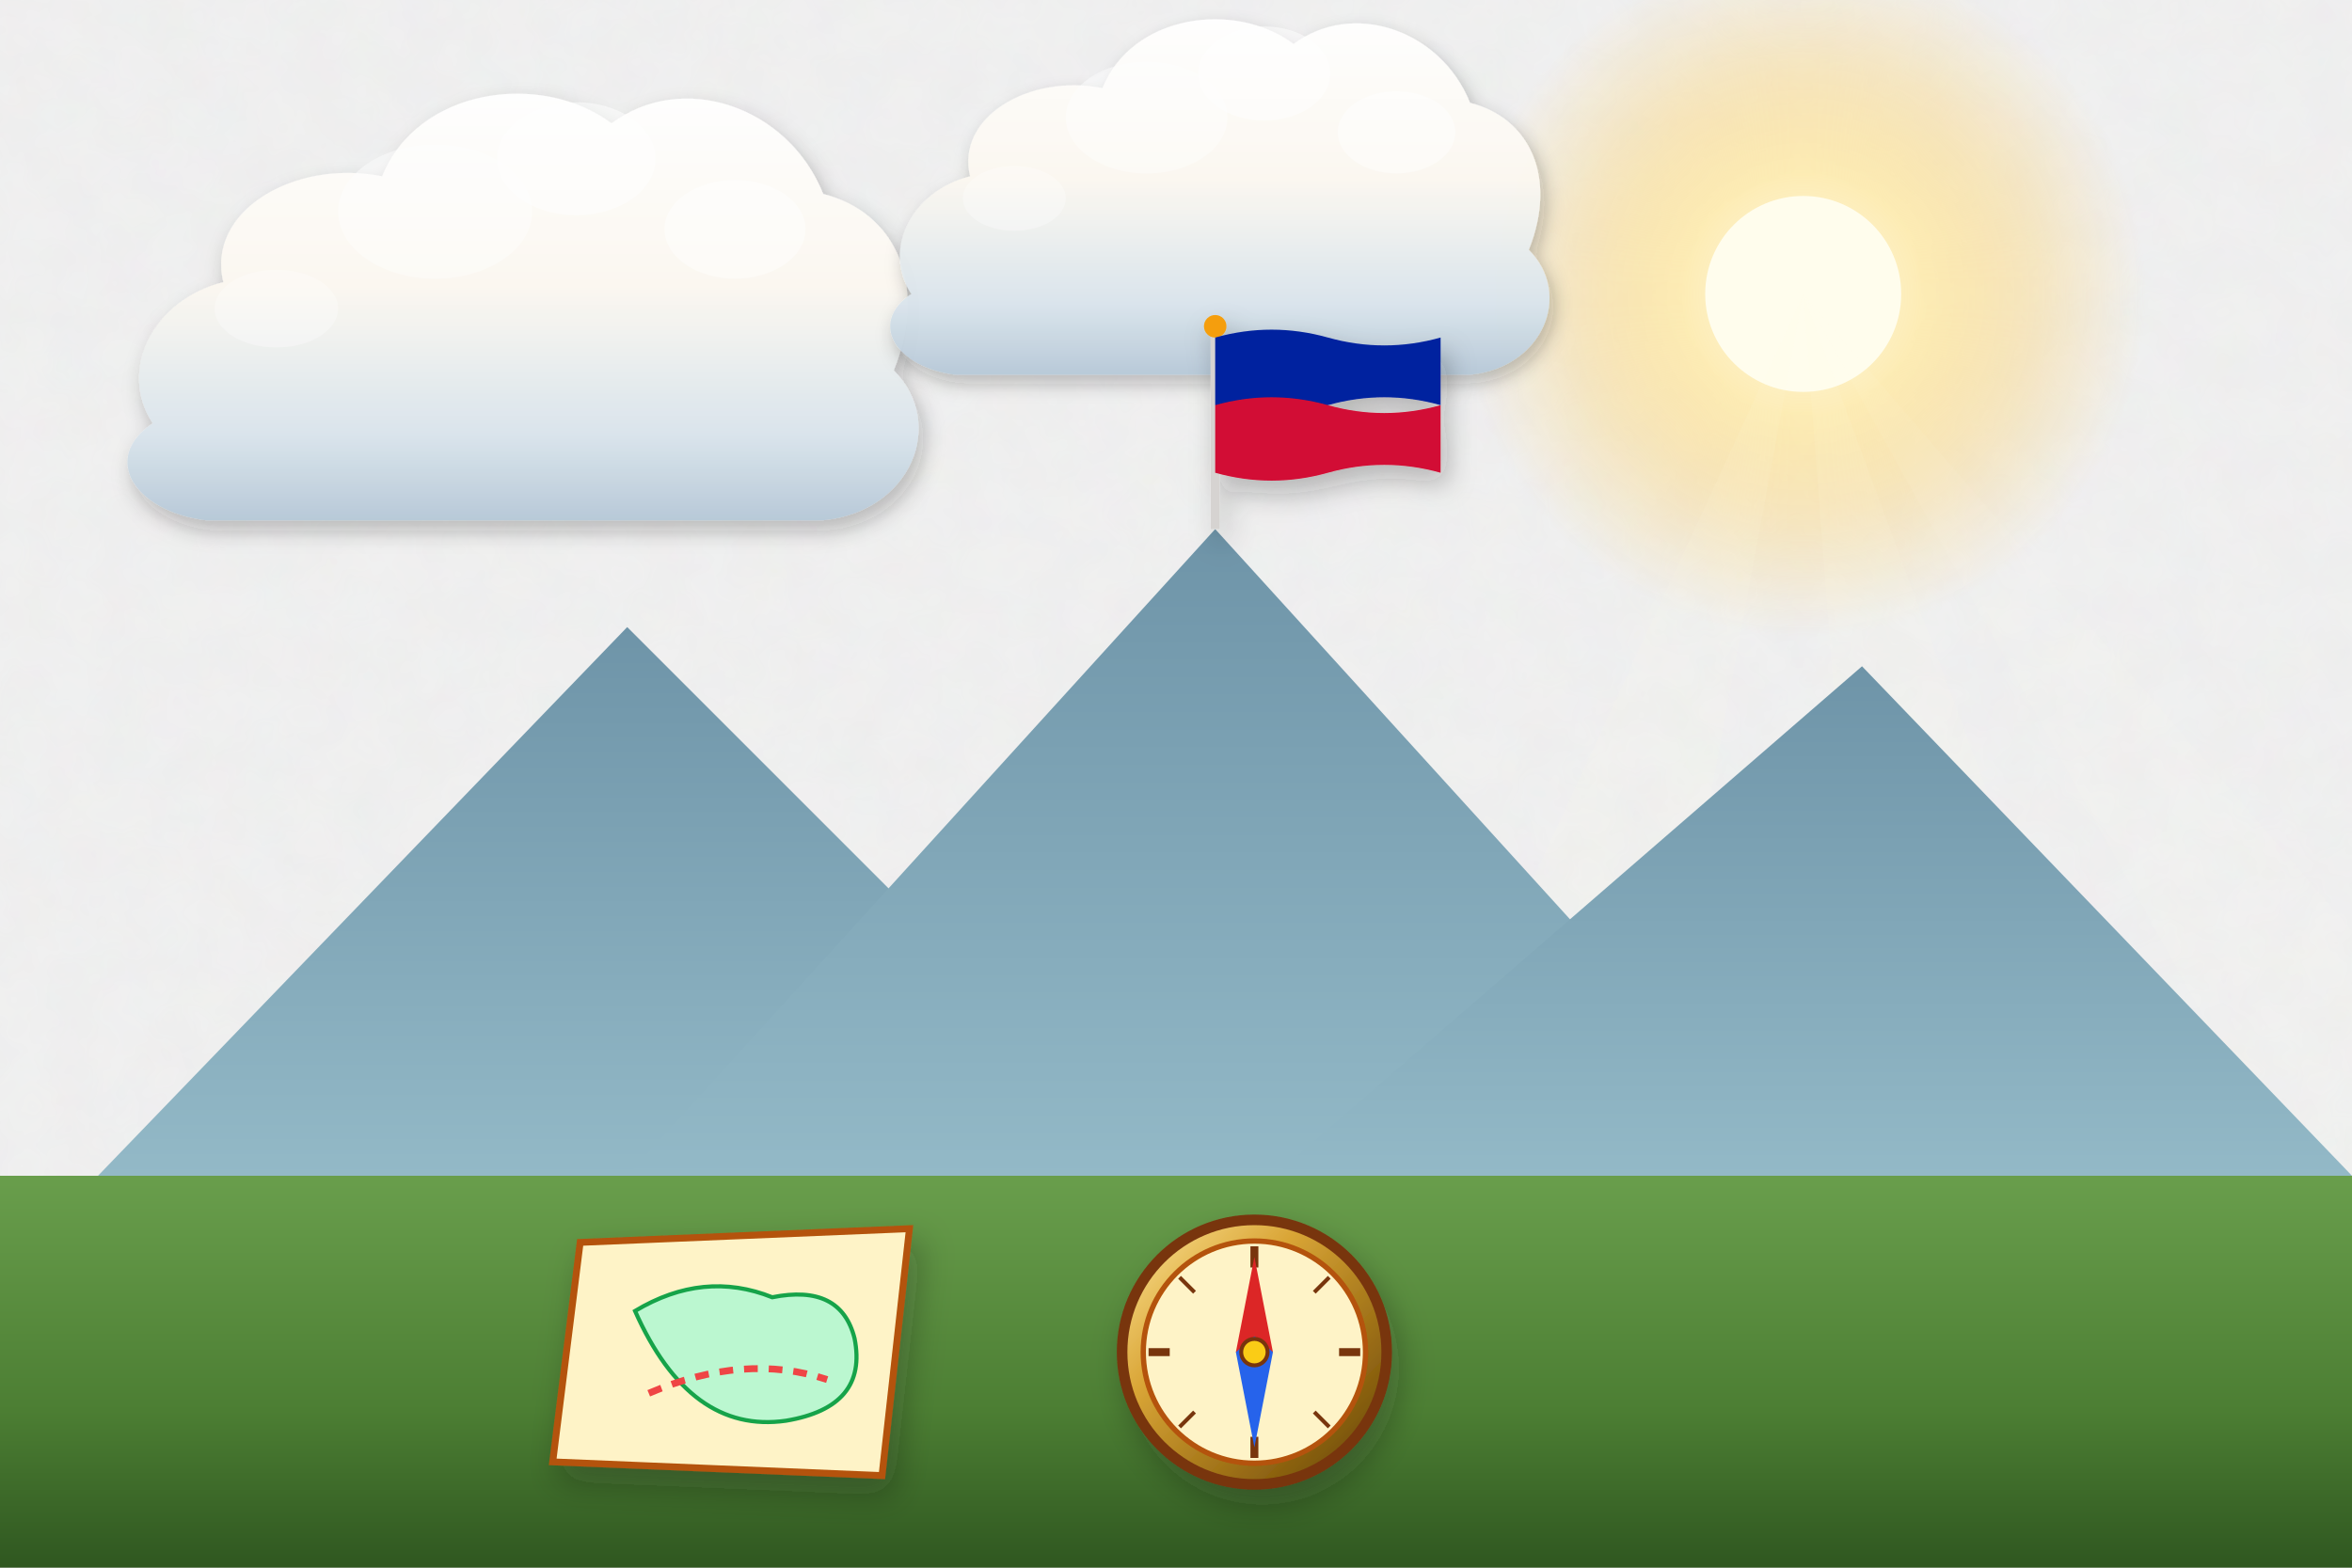
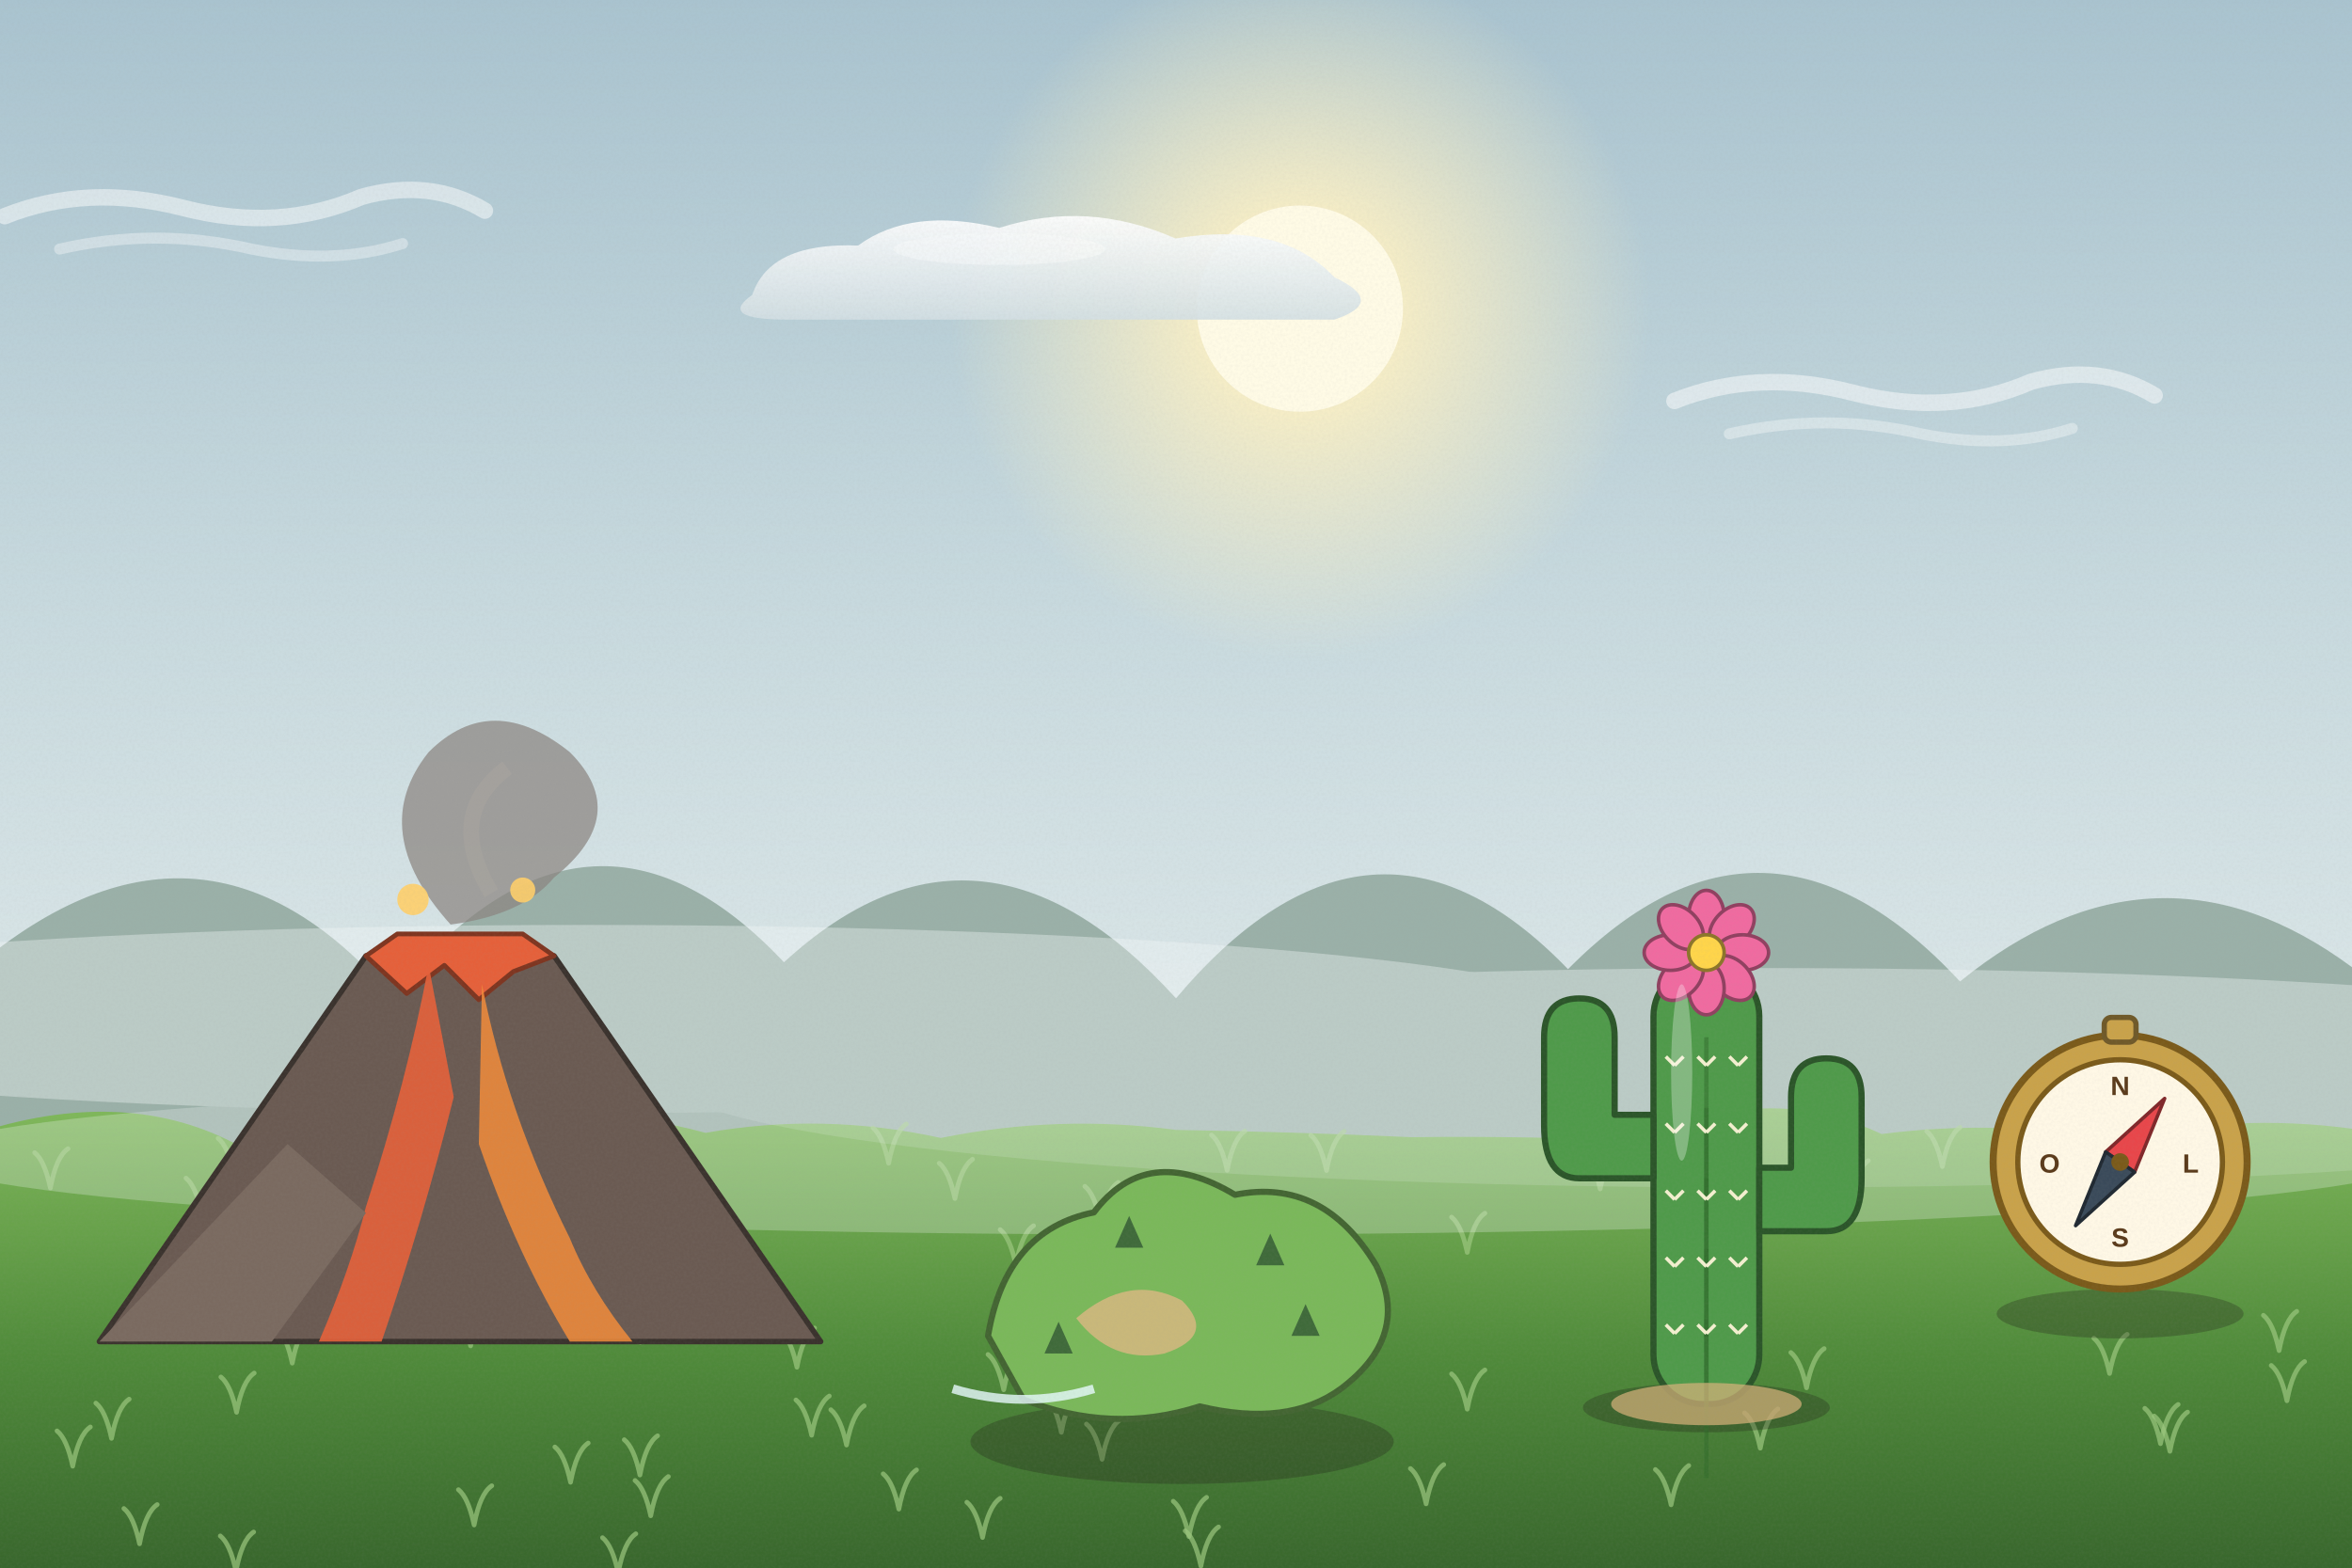
<svg xmlns="http://www.w3.org/2000/svg" viewBox="0 0 1200 800" width="1200" height="800">
  <defs>
-     <filter id="ghibliPaper" x="0%" y="0%" width="100%" height="100%">
-       <feTurbulence type="fractalNoise" baseFrequency="0.04" numOctaves="3" result="noise" seed="42" />
-       <feColorMatrix type="matrix" values="1 0 0 0 0  0 1 0 0 0  0 0 1 0 0  0 0 0 0.035 0" in="noise" result="coloredNoise" />
-       <feComposite operator="in" in2="SourceGraphic" />
+     <linearGradient id="woodTone" x1="0" y1="0" x2="1" y2="0">
+       <stop offset="0" stop-color="#a77649" />
+       <stop offset=".5" stop-color="#7d5231" />
+       <stop offset="1" stop-color="#5a381e" />
+     </linearGradient>
+     <linearGradient id="stoneTone" x1="0" y1="0" x2="0" y2="1">
+       <stop offset="0" stop-color="#c5beb3" />
+       <stop offset="1" stop-color="#7c7468" />
+     </linearGradient>
+     <filter id="softShadow" x="-20%" y="-20%" width="140%" height="140%">
+       <feDropShadow dx="2" dy="5" stdDeviation="4" flood-color="#1b1a14" flood-opacity=".25" />
    </filter>
-     <filter id="softGlow" x="-20%" y="-20%" width="140%" height="140%">
-       <feGaussianBlur stdDeviation="8" result="blur" />
-       <feComposite in="SourceGraphic" in2="blur" operator="over" />
+     <filter id="grain" x="0" y="0" width="100%" height="100%">
+       <feTurbulence type="fractalNoise" baseFrequency=".7" numOctaves="2" seed="11" />
+       <feColorMatrix type="matrix" values="0 0 0 0 .34  0 0 0 0 .34  0 0 0 0 .32  0 0 0 .22 -.07" />
    </filter>
-     <filter id="dropShadow" x="-20%" y="-20%" width="140%" height="140%">
-       <feDropShadow dx="3" dy="6" stdDeviation="6" flood-color="#141e28" flood-opacity="0.28" />
-     </filter>
-     <linearGradient id="skyDay" x1="0" y1="0" x2="0" y2="1">
-       <stop offset="0%" stop-color="#236ca7" />
-       <stop offset="35%" stop-color="#5fa3d6" />
-       <stop offset="70%" stop-color="#b8e1f2" />
-       <stop offset="100%" stop-color="#fdf3dc" />
-     </linearGradient>
-     <linearGradient id="skySunset" x1="0" y1="0" x2="0" y2="1">
-       <stop offset="0%" stop-color="#31396b" />
-       <stop offset="35%" stop-color="#73507b" />
-       <stop offset="65%" stop-color="#cb6b5c" />
-       <stop offset="85%" stop-color="#f29e5a" />
-       <stop offset="100%" stop-color="#fedaa2" />
-     </linearGradient>
-     <linearGradient id="skyDusk" x1="0" y1="0" x2="0" y2="1">
-       <stop offset="0%" stop-color="#121832" />
-       <stop offset="40%" stop-color="#262f56" />
-       <stop offset="70%" stop-color="#4e3d64" />
-       <stop offset="90%" stop-color="#915264" />
-       <stop offset="100%" stop-color="#d6846c" />
-     </linearGradient>
-     <linearGradient id="cloudBodyDay" x1="0" y1="0" x2="0" y2="1">
-       <stop offset="0%" stop-color="#ffffff" />
-       <stop offset="45%" stop-color="#fcf8f0" />
-       <stop offset="80%" stop-color="#d9e4ec" />
-       <stop offset="100%" stop-color="#b6c8d7" />
-     </linearGradient>
-     <linearGradient id="cloudBodySunset" x1="0" y1="0" x2="0" y2="1">
-       <stop offset="0%" stop-color="#fff5e6" />
-       <stop offset="40%" stop-color="#fbd0a5" />
-       <stop offset="75%" stop-color="#cf8ca0" />
-       <stop offset="100%" stop-color="#7e607c" />
-     </linearGradient>
-     <radialGradient id="sunGlowDay" cx="50%" cy="50%" r="50%">
-       <stop offset="0%" stop-color="#fffced" stop-opacity="1" />
-       <stop offset="35%" stop-color="#ffebaa" stop-opacity="0.85" />
-       <stop offset="70%" stop-color="#ffd573" stop-opacity="0.35" />
-       <stop offset="100%" stop-color="#ffd573" stop-opacity="0" />
+     <linearGradient id="skyMain" x1="0" y1="0" x2="0" y2="1">
+       <stop offset="0" stop-color="#a9c3cf" />
+       <stop offset=".38" stop-color="#c7d9de" />
+       <stop offset=".72" stop-color="#dfe9ea" />
+       <stop offset="1" stop-color="#f2f4ee" />
+     </linearGradient>
+     <linearGradient id="cloudG" x1="0" y1="0" x2="0" y2="1">
+       <stop offset="0" stop-color="#ffffff" />
+       <stop offset="1" stop-color="#d3dfe3" />
+     </linearGradient>
+     <radialGradient id="sunG">
+       <stop offset="0" stop-color="#fffbe6" />
+       <stop offset=".3" stop-color="#fff2c4" stop-opacity=".85" />
+       <stop offset="1" stop-color="#fff2c4" stop-opacity="0" />
    </radialGradient>
-     <radialGradient id="sunGlowSunset" cx="50%" cy="50%" r="50%">
-       <stop offset="0%" stop-color="#fff8db" stop-opacity="1" />
-       <stop offset="30%" stop-color="#ffb753" stop-opacity="0.9" />
-       <stop offset="65%" stop-color="#f46e45" stop-opacity="0.4" />
-       <stop offset="100%" stop-color="#e04a43" stop-opacity="0" />
-     </radialGradient>
-     <linearGradient id="hillDistant" x1="0" y1="0" x2="0" y2="1">
-       <stop offset="0%" stop-color="#6e94a8" />
-       <stop offset="100%" stop-color="#93b9c7" />
-     </linearGradient>
-     <linearGradient id="hillMid" x1="0" y1="0" x2="0" y2="1">
-       <stop offset="0%" stop-color="#4a7c4f" />
-       <stop offset="50%" stop-color="#3c6a40" />
-       <stop offset="100%" stop-color="#2d5231" />
-     </linearGradient>
-     <linearGradient id="hillNear" x1="0" y1="0" x2="0" y2="1">
-       <stop offset="0%" stop-color="#699e4c" />
-       <stop offset="60%" stop-color="#4c7e33" />
-       <stop offset="100%" stop-color="#2f5720" />
-     </linearGradient>
-     <linearGradient id="woodTone" x1="0" y1="0" x2="0" y2="1">
-       <stop offset="0%" stop-color="#9c6d48" />
-       <stop offset="50%" stop-color="#784f30" />
-       <stop offset="100%" stop-color="#55341c" />
-     </linearGradient>
-     <linearGradient id="brassTone" x1="0" y1="0" x2="1" y2="1">
-       <stop offset="0%" stop-color="#ffe699" />
-       <stop offset="35%" stop-color="#d9a536" />
-       <stop offset="70%" stop-color="#996c14" />
-       <stop offset="100%" stop-color="#5e4007" />
-     </linearGradient>
-     <linearGradient id="stoneTone" x1="0" y1="0" x2="0" y2="1">
-       <stop offset="0%" stop-color="#c5beb3" />
-       <stop offset="60%" stop-color="#999184" />
-       <stop offset="100%" stop-color="#6c6458" />
-     </linearGradient>
-     <linearGradient id="waterTone" x1="0" y1="0" x2="0" y2="1">
-       <stop offset="0%" stop-color="#47a5be" />
-       <stop offset="50%" stop-color="#2a7796" />
-       <stop offset="100%" stop-color="#144d6a" />
+     <linearGradient id="gndG" x1="0" y1="0" x2="0" y2="1">
+       <stop offset="0" stop-color="#7fb85a" />
+       <stop offset=".5" stop-color="#4f8a3a" />
+       <stop offset="1" stop-color="#34602a" />
    </linearGradient>
  </defs>
-   <rect width="1200" height="800" fill="url(#skyDay)" filter="url(#ghibliPaper)" />
+   <rect width="1200" height="800" fill="url(#skyMain)" />
  <g>
-     <circle cx="920" cy="150" r="175" fill="url(#sunGlowDay)" />
-     <circle cx="920" cy="150" r="50" fill="#fffded" />
-     <polygon points="920,150 620,800 800,800" fill="#fffbe6" opacity="0.08" />
-     <polygon points="920,150 970,800 1160,800" fill="#fffbe6" opacity="0.08" />
-     <polygon points="920,150 1280,800 1480,800" fill="#fffbe6" opacity="0.06" />
-   </g>
-   <g transform="translate(240, 180) scale(0.9)" opacity="0.95">
-     <path d="M-180,40        C-200,10 -180,-30 -140,-40        C-150,-80 -100,-110 -50,-100        C-30,-150 40,-160 80,-130        C120,-160 180,-140 200,-90        C240,-80 260,-40 240,10        C270,40 250,90 200,95        L-150,95        C-190,90 -210,60 -180,40 Z" fill="url(#cloudBodyDay)" filter="url(#dropShadow)" />
-     <ellipse cx="60" cy="-110" rx="45" ry="32" fill="#ffffff" opacity="0.55" />
-     <ellipse cx="-20" cy="-80" rx="55" ry="38" fill="#ffffff" opacity="0.45" />
-     <ellipse cx="150" cy="-70" rx="40" ry="28" fill="#ffffff" opacity="0.5" />
-     <ellipse cx="-110" cy="-25" rx="35" ry="22" fill="#ffffff" opacity="0.35" />
-   </g>
-   <g transform="translate(600, 120) scale(0.75)" opacity="0.95">
-     <path d="M-180,40        C-200,10 -180,-30 -140,-40        C-150,-80 -100,-110 -50,-100        C-30,-150 40,-160 80,-130        C120,-160 180,-140 200,-90        C240,-80 260,-40 240,10        C270,40 250,90 200,95        L-150,95        C-190,90 -210,60 -180,40 Z" fill="url(#cloudBodyDay)" filter="url(#dropShadow)" />
-     <ellipse cx="60" cy="-110" rx="45" ry="32" fill="#ffffff" opacity="0.55" />
-     <ellipse cx="-20" cy="-80" rx="55" ry="38" fill="#ffffff" opacity="0.45" />
-     <ellipse cx="150" cy="-70" rx="40" ry="28" fill="#ffffff" opacity="0.5" />
-     <ellipse cx="-110" cy="-25" rx="35" ry="22" fill="#ffffff" opacity="0.35" />
-   </g>
-   <polygon points="50,600 320,320 600,600" fill="url(#hillDistant)" />
-   <polygon points="320,600 620,270 920,600" fill="url(#hillDistant)" />
-   <polygon points="650,600 950,340 1200,600" fill="url(#hillDistant)" />
-   <path d="M-50,600 L1250,600 L1250,800 L-50,800 Z" fill="url(#hillNear)" />
-   <g transform="translate(620, 270) scale(1.15)" filter="url(#dropShadow)">
-     <line x1="0" y1="0" x2="0" y2="-90" stroke="#d6d3d1" stroke-width="4" />
-     <circle cx="0" cy="-90" r="5" fill="#f59e0b" />
-     <path d="M0,-85 Q25,-92 50,-85 T100,-85 L100,-55 Q75,-62 50,-55 T0,-55 Z" fill="#00209f" />
-     <path d="M0,-55 Q25,-62 50,-55 T100,-55 L100,-25 Q75,-32 50,-25 T0,-25 Z" fill="#d21034" />
-   </g>
-   <g transform="translate(380, 690) scale(1.4)" filter="url(#dropShadow)">
-     <path d="M-60,-40 L60,-45 L50,45 L-70,40 Z" fill="#fef3c7" stroke="#b45309" stroke-width="2.5" />
-     <path d="M-40,-15 Q-15,-30 10,-20 Q35,-25 40,-5 Q45,20 15,25 Q-20,30 -40,-15 Z" fill="#bbf7d0" stroke="#16a34a" stroke-width="1.5" />
-     <path d="M-35,15 Q0,0 30,10" stroke="#ef4444" stroke-width="2.5" stroke-dasharray="5 4" fill="none" />
-   </g>
-   <g transform="translate(640, 690) scale(1.35)" filter="url(#dropShadow)">
-     <circle cx="0" cy="0" r="50" fill="url(#brassTone)" stroke="#78350f" stroke-width="4" />
-     <circle cx="0" cy="0" r="42" fill="#fef3c7" stroke="#b45309" stroke-width="2" />
-     <line x1="0" y1="-40" x2="0" y2="-32" stroke="#78350f" stroke-width="3" transform="rotate(0 0 0)" />
-     <line x1="0" y1="-40" x2="0" y2="-32" stroke="#78350f" stroke-width="1.5" transform="rotate(45 0 0)" />
-     <line x1="0" y1="-40" x2="0" y2="-32" stroke="#78350f" stroke-width="3" transform="rotate(90 0 0)" />
-     <line x1="0" y1="-40" x2="0" y2="-32" stroke="#78350f" stroke-width="1.5" transform="rotate(135 0 0)" />
-     <line x1="0" y1="-40" x2="0" y2="-32" stroke="#78350f" stroke-width="3" transform="rotate(180 0 0)" />
-     <line x1="0" y1="-40" x2="0" y2="-32" stroke="#78350f" stroke-width="1.5" transform="rotate(225 0 0)" />
-     <line x1="0" y1="-40" x2="0" y2="-32" stroke="#78350f" stroke-width="3" transform="rotate(270 0 0)" />
-     <line x1="0" y1="-40" x2="0" y2="-32" stroke="#78350f" stroke-width="1.5" transform="rotate(315 0 0)" />
-     <polygon points="0,-36 7,0 0,6 -7,0" fill="#dc2626" />
-     <polygon points="0,36 7,0 0,-6 -7,0" fill="#2563eb" />
-     <circle cx="0" cy="0" r="5" fill="#facc15" stroke="#78350f" stroke-width="1.5" />
-   </g>
+     <circle cx="663.2" cy="157.5" r="178.84" fill="url(#sunG)" />
+     <circle cx="663.2" cy="157.5" r="52.6" fill="#fffbe6" />
+   </g>
+   <g transform="translate(114.4,103.3) scale(0.7)" opacity="0.9">
+     <path d="M-160,10 Q-100,-14 -30,4 Q40,22 100,-4 Q150,-18 190,6" stroke="#fff" stroke-width="12" stroke-linecap="round" fill="none" opacity=".55" />
+     <path d="M-120,34 Q-50,18 20,34 Q80,46 130,30" stroke="#fff" stroke-width="8" stroke-linecap="round" fill="none" opacity=".4" />
+   </g>
+   <g transform="translate(536.8,132.5) scale(0.9)" opacity="0.9">
+     <path d="M-170,20 Q-160,-10 -110,-8 Q-80,-30 -30,-18 Q20,-34 70,-12 Q130,-22 160,10 Q190,24 160,34 L-150,34 Q-190,34 -170,20 Z" fill="url(#cloudG)" />
+     <ellipse cx="-30" cy="-6" rx="60" ry="9" fill="#fff" opacity=".45" />
+   </g>
+   <g transform="translate(966.3,197.6) scale(0.7)" opacity="0.9">
+     <path d="M-160,10 Q-100,-14 -30,4 Q40,22 100,-4 Q150,-18 190,6" stroke="#fff" stroke-width="12" stroke-linecap="round" fill="none" opacity=".55" />
+     <path d="M-120,34 Q-50,18 20,34 Q80,46 130,30" stroke="#fff" stroke-width="8" stroke-linecap="round" fill="none" opacity=".4" />
+   </g>
+   <path d="M-20,640 L-20,500 Q100,392.385 200,508.385 Q300,384.944 400,491.054 Q500,399.178 600,509.447 Q700,390.853 800,494.58 Q900,393.28 1000,500.849 Q1100,419.631 1200,493.557 Q1300,401.08 1400,501.437 L1240,640 Z" fill="#9ab0a8" />
+   <g>
+     <path d="M-20,581 Q60,552.4 120,583.6 Q180,558.8 240,577.2 Q300,561.6 360,578.1 Q420,567.5 480,580.7 Q540,568.6 600,576.6 Q660,577.6 720,580.3 Q780,579.6 840,582.3 Q900,550.8 960,578.7 Q1020,571 1080,581.7 Q1140,567.9 1200,576 Q1260,573.3 1320,578 L1240,820 L-20,820 Z" fill="url(#gndG)" />
+     <path d="M562.3,744.7 q-3,-14 -8,-18 M562.3,744.7 q3,-16 9,-20" stroke="#9bc87e" stroke-width="2.4" fill="none" stroke-linecap="round" opacity=".7" />
+     <path d="M501.3,784.6 q-3,-14 -8,-18 M501.3,784.6 q3,-16 9,-20" stroke="#9bc87e" stroke-width="2.4" fill="none" stroke-linecap="round" opacity=".7" />
+     <path d="M676.8,597.3 q-3,-14 -8,-18 M676.8,597.3 q3,-16 9,-20" stroke="#9bc87e" stroke-width="2.4" fill="none" stroke-linecap="round" opacity=".7" />
+     <path d="M561.5,623.4 q-3,-14 -8,-18 M561.5,623.4 q3,-16 9,-20" stroke="#9bc87e" stroke-width="2.4" fill="none" stroke-linecap="round" opacity=".7" />
+     <path d="M944.2,612.3 q-3,-14 -8,-18 M944.2,612.3 q3,-16 9,-20" stroke="#9bc87e" stroke-width="2.4" fill="none" stroke-linecap="round" opacity=".7" />
+     <path d="M487.2,611.6 q-3,-14 -8,-18 M487.2,611.6 q3,-16 9,-20" stroke="#9bc87e" stroke-width="2.4" fill="none" stroke-linecap="round" opacity=".7" />
+     <path d="M120.4,801.8 q-3,-14 -8,-18 M120.4,801.8 q3,-16 9,-20" stroke="#9bc87e" stroke-width="2.4" fill="none" stroke-linecap="round" opacity=".7" />
+     <path d="M727.6,767.4 q-3,-14 -8,-18 M727.6,767.4 q3,-16 9,-20" stroke="#9bc87e" stroke-width="2.4" fill="none" stroke-linecap="round" opacity=".7" />
+     <path d="M1107.1,740.6 q-3,-14 -8,-18 M1107.1,740.6 q3,-16 9,-20" stroke="#9bc87e" stroke-width="2.4" fill="none" stroke-linecap="round" opacity=".7" />
+     <path d="M25.7,606.2 q-3,-14 -8,-18 M25.7,606.2 q3,-16 9,-20" stroke="#9bc87e" stroke-width="2.4" fill="none" stroke-linecap="round" opacity=".7" />
+     <path d="M612.7,799.2 q-3,-14 -8,-18 M612.7,799.2 q3,-16 9,-20" stroke="#9bc87e" stroke-width="2.4" fill="none" stroke-linecap="round" opacity=".7" />
+     <path d="M184.9,642.7 q-3,-14 -8,-18 M184.9,642.7 q3,-16 9,-20" stroke="#9bc87e" stroke-width="2.4" fill="none" stroke-linecap="round" opacity=".7" />
+     <path d="M512.1,709.2 q-3,-14 -8,-18 M512.1,709.2 q3,-16 9,-20" stroke="#9bc87e" stroke-width="2.4" fill="none" stroke-linecap="round" opacity=".7" />
+     <path d="M326.5,752.7 q-3,-14 -8,-18 M326.5,752.7 q3,-16 9,-20" stroke="#9bc87e" stroke-width="2.4" fill="none" stroke-linecap="round" opacity=".7" />
+     <path d="M37.1,748.2 q-3,-14 -8,-18 M37.1,748.2 q3,-16 9,-20" stroke="#9bc87e" stroke-width="2.4" fill="none" stroke-linecap="round" opacity=".7" />
+     <path d="M1102.3,736.7 q-3,-14 -8,-18 M1102.3,736.7 q3,-16 9,-20" stroke="#9bc87e" stroke-width="2.4" fill="none" stroke-linecap="round" opacity=".7" />
+     <path d="M240.1,686.8 q-3,-14 -8,-18 M240.1,686.8 q3,-16 9,-20" stroke="#9bc87e" stroke-width="2.4" fill="none" stroke-linecap="round" opacity=".7" />
+     <path d="M458.6,770.1 q-3,-14 -8,-18 M458.6,770.1 q3,-16 9,-20" stroke="#9bc87e" stroke-width="2.4" fill="none" stroke-linecap="round" opacity=".7" />
+     <path d="M606.6,784.1 q-3,-14 -8,-18 M606.6,784.1 q3,-16 9,-20" stroke="#9bc87e" stroke-width="2.4" fill="none" stroke-linecap="round" opacity=".7" />
+     <path d="M406.6,697.7 q-3,-14 -8,-18 M406.6,697.7 q3,-16 9,-20" stroke="#9bc87e" stroke-width="2.4" fill="none" stroke-linecap="round" opacity=".7" />
+     <path d="M1166.8,714.8 q-3,-14 -8,-18 M1166.8,714.8 q3,-16 9,-20" stroke="#9bc87e" stroke-width="2.4" fill="none" stroke-linecap="round" opacity=".7" />
+     <path d="M414.1,732.4 q-3,-14 -8,-18 M414.1,732.4 q3,-16 9,-20" stroke="#9bc87e" stroke-width="2.4" fill="none" stroke-linecap="round" opacity=".7" />
+     <path d="M241.9,778.2 q-3,-14 -8,-18 M241.9,778.2 q3,-16 9,-20" stroke="#9bc87e" stroke-width="2.4" fill="none" stroke-linecap="round" opacity=".7" />
+     <path d="M149.1,695.6 q-3,-14 -8,-18 M149.1,695.6 q3,-16 9,-20" stroke="#9bc87e" stroke-width="2.4" fill="none" stroke-linecap="round" opacity=".7" />
+     <path d="M102.9,619.2 q-3,-14 -8,-18 M102.9,619.2 q3,-16 9,-20" stroke="#9bc87e" stroke-width="2.4" fill="none" stroke-linecap="round" opacity=".7" />
+     <path d="M541.5,730.9 q-3,-14 -8,-18 M541.5,730.9 q3,-16 9,-20" stroke="#9bc87e" stroke-width="2.4" fill="none" stroke-linecap="round" opacity=".7" />
+     <path d="M816.4,606.7 q-3,-14 -8,-18 M816.4,606.7 q3,-16 9,-20" stroke="#9bc87e" stroke-width="2.4" fill="none" stroke-linecap="round" opacity=".7" />
+     <path d="M326.7,685 q-3,-14 -8,-18 M326.7,685 q3,-16 9,-20" stroke="#9bc87e" stroke-width="2.4" fill="none" stroke-linecap="round" opacity=".7" />
+     <path d="M518.3,645.5 q-3,-14 -8,-18 M518.3,645.5 q3,-16 9,-20" stroke="#9bc87e" stroke-width="2.4" fill="none" stroke-linecap="round" opacity=".7" />
+     <path d="M748.6,639.1 q-3,-14 -8,-18 M748.6,639.1 q3,-16 9,-20" stroke="#9bc87e" stroke-width="2.4" fill="none" stroke-linecap="round" opacity=".7" />
+     <path d="M313.6,641.8 q-3,-14 -8,-18 M313.6,641.8 q3,-16 9,-20" stroke="#9bc87e" stroke-width="2.4" fill="none" stroke-linecap="round" opacity=".7" />
+     <path d="M1085.4,648.3 q-3,-14 -8,-18 M1085.4,648.3 q3,-16 9,-20" stroke="#9bc87e" stroke-width="2.4" fill="none" stroke-linecap="round" opacity=".7" />
+     <path d="M120.7,720.7 q-3,-14 -8,-18 M120.7,720.7 q3,-16 9,-20" stroke="#9bc87e" stroke-width="2.4" fill="none" stroke-linecap="round" opacity=".7" />
+     <path d="M431.9,737.4 q-3,-14 -8,-18 M431.9,737.4 q3,-16 9,-20" stroke="#9bc87e" stroke-width="2.4" fill="none" stroke-linecap="round" opacity=".7" />
+     <path d="M926.1,616 q-3,-14 -8,-18 M926.1,616 q3,-16 9,-20" stroke="#9bc87e" stroke-width="2.4" fill="none" stroke-linecap="round" opacity=".7" />
+     <path d="M898.1,739 q-3,-14 -8,-18 M898.1,739 q3,-16 9,-20" stroke="#9bc87e" stroke-width="2.4" fill="none" stroke-linecap="round" opacity=".7" />
+     <path d="M852.6,767.9 q-3,-14 -8,-18 M852.6,767.9 q3,-16 9,-20" stroke="#9bc87e" stroke-width="2.4" fill="none" stroke-linecap="round" opacity=".7" />
+     <path d="M921.7,708.2 q-3,-14 -8,-18 M921.7,708.2 q3,-16 9,-20" stroke="#9bc87e" stroke-width="2.4" fill="none" stroke-linecap="round" opacity=".7" />
+     <path d="M291.1,756.4 q-3,-14 -8,-18 M291.1,756.4 q3,-16 9,-20" stroke="#9bc87e" stroke-width="2.4" fill="none" stroke-linecap="round" opacity=".7" />
+     <path d="M1076.3,700.9 q-3,-14 -8,-18 M1076.3,700.9 q3,-16 9,-20" stroke="#9bc87e" stroke-width="2.4" fill="none" stroke-linecap="round" opacity=".7" />
+     <path d="M806.2,597.6 q-3,-14 -8,-18 M806.2,597.6 q3,-16 9,-20" stroke="#9bc87e" stroke-width="2.4" fill="none" stroke-linecap="round" opacity=".7" />
+     <path d="M217.1,605.1 q-3,-14 -8,-18 M217.1,605.1 q3,-16 9,-20" stroke="#9bc87e" stroke-width="2.4" fill="none" stroke-linecap="round" opacity=".7" />
+     <path d="M106.9,644.5 q-3,-14 -8,-18 M106.9,644.5 q3,-16 9,-20" stroke="#9bc87e" stroke-width="2.4" fill="none" stroke-linecap="round" opacity=".7" />
+     <path d="M991,595.3 q-3,-14 -8,-18 M991,595.3 q3,-16 9,-20" stroke="#9bc87e" stroke-width="2.4" fill="none" stroke-linecap="round" opacity=".7" />
+     <path d="M1162.8,689.2 q-3,-14 -8,-18 M1162.8,689.2 q3,-16 9,-20" stroke="#9bc87e" stroke-width="2.4" fill="none" stroke-linecap="round" opacity=".7" />
+     <path d="M357.4,631.9 q-3,-14 -8,-18 M357.4,631.9 q3,-16 9,-20" stroke="#9bc87e" stroke-width="2.4" fill="none" stroke-linecap="round" opacity=".7" />
+     <path d="M453.4,593.6 q-3,-14 -8,-18 M453.4,593.6 q3,-16 9,-20" stroke="#9bc87e" stroke-width="2.4" fill="none" stroke-linecap="round" opacity=".7" />
+     <path d="M119.3,598.9 q-3,-14 -8,-18 M119.3,598.9 q3,-16 9,-20" stroke="#9bc87e" stroke-width="2.4" fill="none" stroke-linecap="round" opacity=".7" />
+     <path d="M748.6,719.1 q-3,-14 -8,-18 M748.6,719.1 q3,-16 9,-20" stroke="#9bc87e" stroke-width="2.4" fill="none" stroke-linecap="round" opacity=".7" />
+     <path d="M321.2,677.4 q-3,-14 -8,-18 M321.2,677.4 q3,-16 9,-20" stroke="#9bc87e" stroke-width="2.4" fill="none" stroke-linecap="round" opacity=".7" />
+     <path d="M332,773.5 q-3,-14 -8,-18 M332,773.5 q3,-16 9,-20" stroke="#9bc87e" stroke-width="2.4" fill="none" stroke-linecap="round" opacity=".7" />
+     <path d="M56.9,734 q-3,-14 -8,-18 M56.9,734 q3,-16 9,-20" stroke="#9bc87e" stroke-width="2.4" fill="none" stroke-linecap="round" opacity=".7" />
+     <path d="M315.4,802.7 q-3,-14 -8,-18 M315.4,802.7 q3,-16 9,-20" stroke="#9bc87e" stroke-width="2.4" fill="none" stroke-linecap="round" opacity=".7" />
+     <path d="M626.1,597.2 q-3,-14 -8,-18 M626.1,597.2 q3,-16 9,-20" stroke="#9bc87e" stroke-width="2.4" fill="none" stroke-linecap="round" opacity=".7" />
+     <path d="M71.2,787.8 q-3,-14 -8,-18 M71.2,787.8 q3,-16 9,-20" stroke="#9bc87e" stroke-width="2.4" fill="none" stroke-linecap="round" opacity=".7" />
+     <path d="M247.7,665.8 q-3,-14 -8,-18 M247.7,665.8 q3,-16 9,-20" stroke="#9bc87e" stroke-width="2.4" fill="none" stroke-linecap="round" opacity=".7" />
+   </g>
+   <g fill="#f2f6f6" opacity=".38">
+     <ellipse cx="300" cy="520" rx="520" ry="48" />
+     <ellipse cx="900" cy="550" rx="560" ry="56" />
+     <ellipse cx="600" cy="590" rx="640" ry="40" opacity=".7" />
+   </g>
+   <g transform="translate(1081.7,670.4) scale(0.9)">
+     <ellipse cx="0" cy="0" rx="70" ry="14" fill="#1b1a14" opacity="0.28" />
+     <circle cx="0" cy="-86" r="72" fill="#c9a24a" stroke="#7a5a1a" stroke-width="4" />
+     <circle cx="0" cy="-86" r="58" fill="#fff8e6" stroke="#7a5a1a" stroke-width="3" />
+     <text x="0" y="-124" text-anchor="middle" font-family="Arial,sans-serif" font-size="15" font-weight="bold" fill="#5a3a1a">N</text>
+     <text x="40" y="-80" text-anchor="middle" font-family="Arial,sans-serif" font-size="15" font-weight="bold" fill="#5a3a1a">L</text>
+     <text x="0" y="-38" text-anchor="middle" font-family="Arial,sans-serif" font-size="15" font-weight="bold" fill="#5a3a1a">S</text>
+     <text x="-40" y="-80" text-anchor="middle" font-family="Arial,sans-serif" font-size="15" font-weight="bold" fill="#5a3a1a">O</text>
+     <g transform="rotate(35 0 -86)">
+       <path d="M0,-130 L10,-86 L-10,-86 Z" fill="#e8464a" stroke="#802729" stroke-width="2" stroke-linejoin="round" stroke-linecap="round" />
+       <path d="M0,-42 L10,-86 L-10,-86 Z" fill="#3a4a5a" stroke="#202932" stroke-width="2" stroke-linejoin="round" stroke-linecap="round" />
+     </g>
+     <circle cx="0" cy="-86" r="5" fill="#7a5a1a" />
+     <rect x="-9" y="-168" width="18" height="14" rx="4" fill="#c9a24a" stroke="#6f5929" stroke-width="3" />
+   </g>
+   <g transform="translate(234.7,687.8) scale(0.8)">
+     <path d="M-230,-4 L-60,-250 L60,-250 L230,-4 Z" fill="#6a5a52" stroke="#3a322d" stroke-width="3.5" stroke-linejoin="round" stroke-linecap="round" />
+     <path d="M-60,-250 L-34,-226 L-10,-244 L12,-222 L34,-240 L60,-250 L40,-264 L-40,-264 Z" fill="#e5603a" stroke="#7e3520" stroke-width="3" stroke-linejoin="round" stroke-linecap="round" />
+     <path d="M-20,-244 Q-34,-170 -60,-90 Q-70,-50 -90,-4 L-50,-4 Q-24,-80 -4,-160 Z" fill="#e5603a" opacity=".9" />
+     <path d="M14,-232 Q30,-150 70,-70 Q84,-36 110,-4 L70,-4 Q36,-60 12,-130 Z" fill="#f28c3a" opacity=".85" />
+     <path d="M-230,-4 L-110,-130 L-60,-86 L-120,-4 Z" fill="#7a6a60" stroke="#433a35" stroke-width="0" stroke-linejoin="round" stroke-linecap="round" />
+     <path d="M-6,-270 Q-60,-330 -20,-380 Q20,-420 70,-380 Q110,-340 60,-300 Q40,-276 -6,-270 Z" fill="#8a8480" opacity=".72" />
+     <path d="M20,-290 Q-10,-340 30,-370" stroke="#aaa59f" stroke-width="10" fill="none" opacity=".5" />
+     <circle cx="-30" cy="-286" r="10" fill="#ffcf6a" opacity=".9" />
+     <circle cx="40" cy="-292" r="8" fill="#ffcf6a" opacity=".9" />
+   </g>
+   <g transform="translate(870.6,718.3) scale(0.9)">
+     <ellipse cx="0" cy="0" rx="70" ry="14" fill="#1b1a14" opacity="0.28" />
+     <rect x="-30" y="-250" width="60" height="248" rx="28" fill="#4f9a4a" stroke="#2b5529" stroke-width="3.5" />
+     <path d="M-30,-130 L-72,-130 Q-92,-130 -92,-160 L-92,-210 Q-92,-232 -72,-232 Q-52,-232 -52,-210 L-52,-166 L-30,-166 Z" fill="#4f9a4a" stroke="#2b5529" stroke-width="3.5" stroke-linejoin="round" stroke-linecap="round" />
+     <path d="M30,-100 L68,-100 Q88,-100 88,-130 L88,-176 Q88,-198 68,-198 Q48,-198 48,-176 L48,-136 L30,-136 Z" fill="#4f9a4a" stroke="#2b5529" stroke-width="3.5" stroke-linejoin="round" stroke-linecap="round" />
+     <path d="M0,-210 L0,-120" stroke="#2f6a2a" stroke-width="2.5" opacity=".5" />
+     <path d="M0,-170 L0,-80" stroke="#2f6a2a" stroke-width="2.5" opacity=".5" />
+     <path d="M0,-130 L0,-40" stroke="#2f6a2a" stroke-width="2.5" opacity=".5" />
+     <path d="M0,-90 L0,0" stroke="#2f6a2a" stroke-width="2.5" opacity=".5" />
+     <path d="M0,-50 L0,40" stroke="#2f6a2a" stroke-width="2.5" opacity=".5" />
+     <path d="M-18,-232 l-5,-5 M-18,-232 l5,-5" stroke="#f4f0d0" stroke-width="2" />
+     <path d="M0,-232 l-5,-5 M0,-232 l5,-5" stroke="#f4f0d0" stroke-width="2" />
+     <path d="M18,-232 l-5,-5 M18,-232 l5,-5" stroke="#f4f0d0" stroke-width="2" />
+     <path d="M-18,-194 l-5,-5 M-18,-194 l5,-5" stroke="#f4f0d0" stroke-width="2" />
+     <path d="M0,-194 l-5,-5 M0,-194 l5,-5" stroke="#f4f0d0" stroke-width="2" />
+     <path d="M18,-194 l-5,-5 M18,-194 l5,-5" stroke="#f4f0d0" stroke-width="2" />
+     <path d="M-18,-156 l-5,-5 M-18,-156 l5,-5" stroke="#f4f0d0" stroke-width="2" />
+     <path d="M0,-156 l-5,-5 M0,-156 l5,-5" stroke="#f4f0d0" stroke-width="2" />
+     <path d="M18,-156 l-5,-5 M18,-156 l5,-5" stroke="#f4f0d0" stroke-width="2" />
+     <path d="M-18,-118 l-5,-5 M-18,-118 l5,-5" stroke="#f4f0d0" stroke-width="2" />
+     <path d="M0,-118 l-5,-5 M0,-118 l5,-5" stroke="#f4f0d0" stroke-width="2" />
+     <path d="M18,-118 l-5,-5 M18,-118 l5,-5" stroke="#f4f0d0" stroke-width="2" />
+     <path d="M-18,-80 l-5,-5 M-18,-80 l5,-5" stroke="#f4f0d0" stroke-width="2" />
+     <path d="M0,-80 l-5,-5 M0,-80 l5,-5" stroke="#f4f0d0" stroke-width="2" />
+     <path d="M18,-80 l-5,-5 M18,-80 l5,-5" stroke="#f4f0d0" stroke-width="2" />
+     <path d="M-18,-42 l-5,-5 M-18,-42 l5,-5" stroke="#f4f0d0" stroke-width="2" />
+     <path d="M0,-42 l-5,-5 M0,-42 l5,-5" stroke="#f4f0d0" stroke-width="2" />
+     <path d="M18,-42 l-5,-5 M18,-42 l5,-5" stroke="#f4f0d0" stroke-width="2" />
+     <g transform="translate(0,-258)">
+       <ellipse cx="0" cy="-20.4" rx="10.08" ry="14.88" fill="#f06aa0" stroke="#904060" stroke-width="2" transform="rotate(0)" />
+       <ellipse cx="0" cy="-20.4" rx="10.08" ry="14.88" fill="#f06aa0" stroke="#904060" stroke-width="2" transform="rotate(45)" />
+       <ellipse cx="0" cy="-20.4" rx="10.08" ry="14.88" fill="#f06aa0" stroke="#904060" stroke-width="2" transform="rotate(90)" />
+       <ellipse cx="0" cy="-20.4" rx="10.08" ry="14.88" fill="#f06aa0" stroke="#904060" stroke-width="2" transform="rotate(135)" />
+       <ellipse cx="0" cy="-20.4" rx="10.08" ry="14.88" fill="#f06aa0" stroke="#904060" stroke-width="2" transform="rotate(180)" />
+       <ellipse cx="0" cy="-20.4" rx="10.08" ry="14.88" fill="#f06aa0" stroke="#904060" stroke-width="2" transform="rotate(225)" />
+       <ellipse cx="0" cy="-20.4" rx="10.08" ry="14.88" fill="#f06aa0" stroke="#904060" stroke-width="2" transform="rotate(270)" />
+       <ellipse cx="0" cy="-20.4" rx="10.08" ry="14.88" fill="#f06aa0" stroke="#904060" stroke-width="2" transform="rotate(315)" />
+       <circle r="10.08" fill="#ffd54a" stroke="#8c7529" stroke-width="2" />
+     </g>
+     <ellipse cx="-14" cy="-190" rx="6" ry="50" fill="#ffffff" opacity="0.3" />
+     <ellipse cx="0" cy="-2" rx="54" ry="12" fill="#d9b27a" stroke="#776243" stroke-width="0" opacity=".7" />
+   </g>
+   <g transform="translate(603.1,735.7) scale(0.9)">
+     <ellipse cx="0" cy="0" rx="120" ry="24" fill="#1b1a14" opacity="0.28" />
+     <path d="M-110,-60 Q-100,-120 -50,-130 Q-20,-170 30,-140 Q80,-150 110,-100 Q130,-60 90,-30 Q60,-8 10,-20 Q-40,-4 -90,-24 Z" fill="#7ab85a" stroke="#436532" stroke-width="3.5" stroke-linejoin="round" stroke-linecap="round" />
+     <path d="M-60,-70 Q-30,-96 0,-80 Q20,-60 -10,-50 Q-40,-44 -60,-70 Z" fill="#c9b87a" stroke="#6f6543" stroke-width="0" stroke-linejoin="round" stroke-linecap="round" />
+     <path d="M-38,-110 l8,-18 l8,18 Z" fill="#3f6a3a" />
+     <path d="M42,-100 l8,-18 l8,18 Z" fill="#3f6a3a" />
+     <path d="M62,-60 l8,-18 l8,18 Z" fill="#3f6a3a" />
+     <path d="M-78,-50 l8,-18 l8,18 Z" fill="#3f6a3a" />
+     <path d="M-130,-30 Q-90,-18 -50,-30" stroke="#e8fbff" stroke-width="5" fill="none" opacity=".8" />
+   </g>
+   <rect x="-1" y="0" width="1202" height="800" filter="url(#grain)" opacity=".55" />
</svg>
